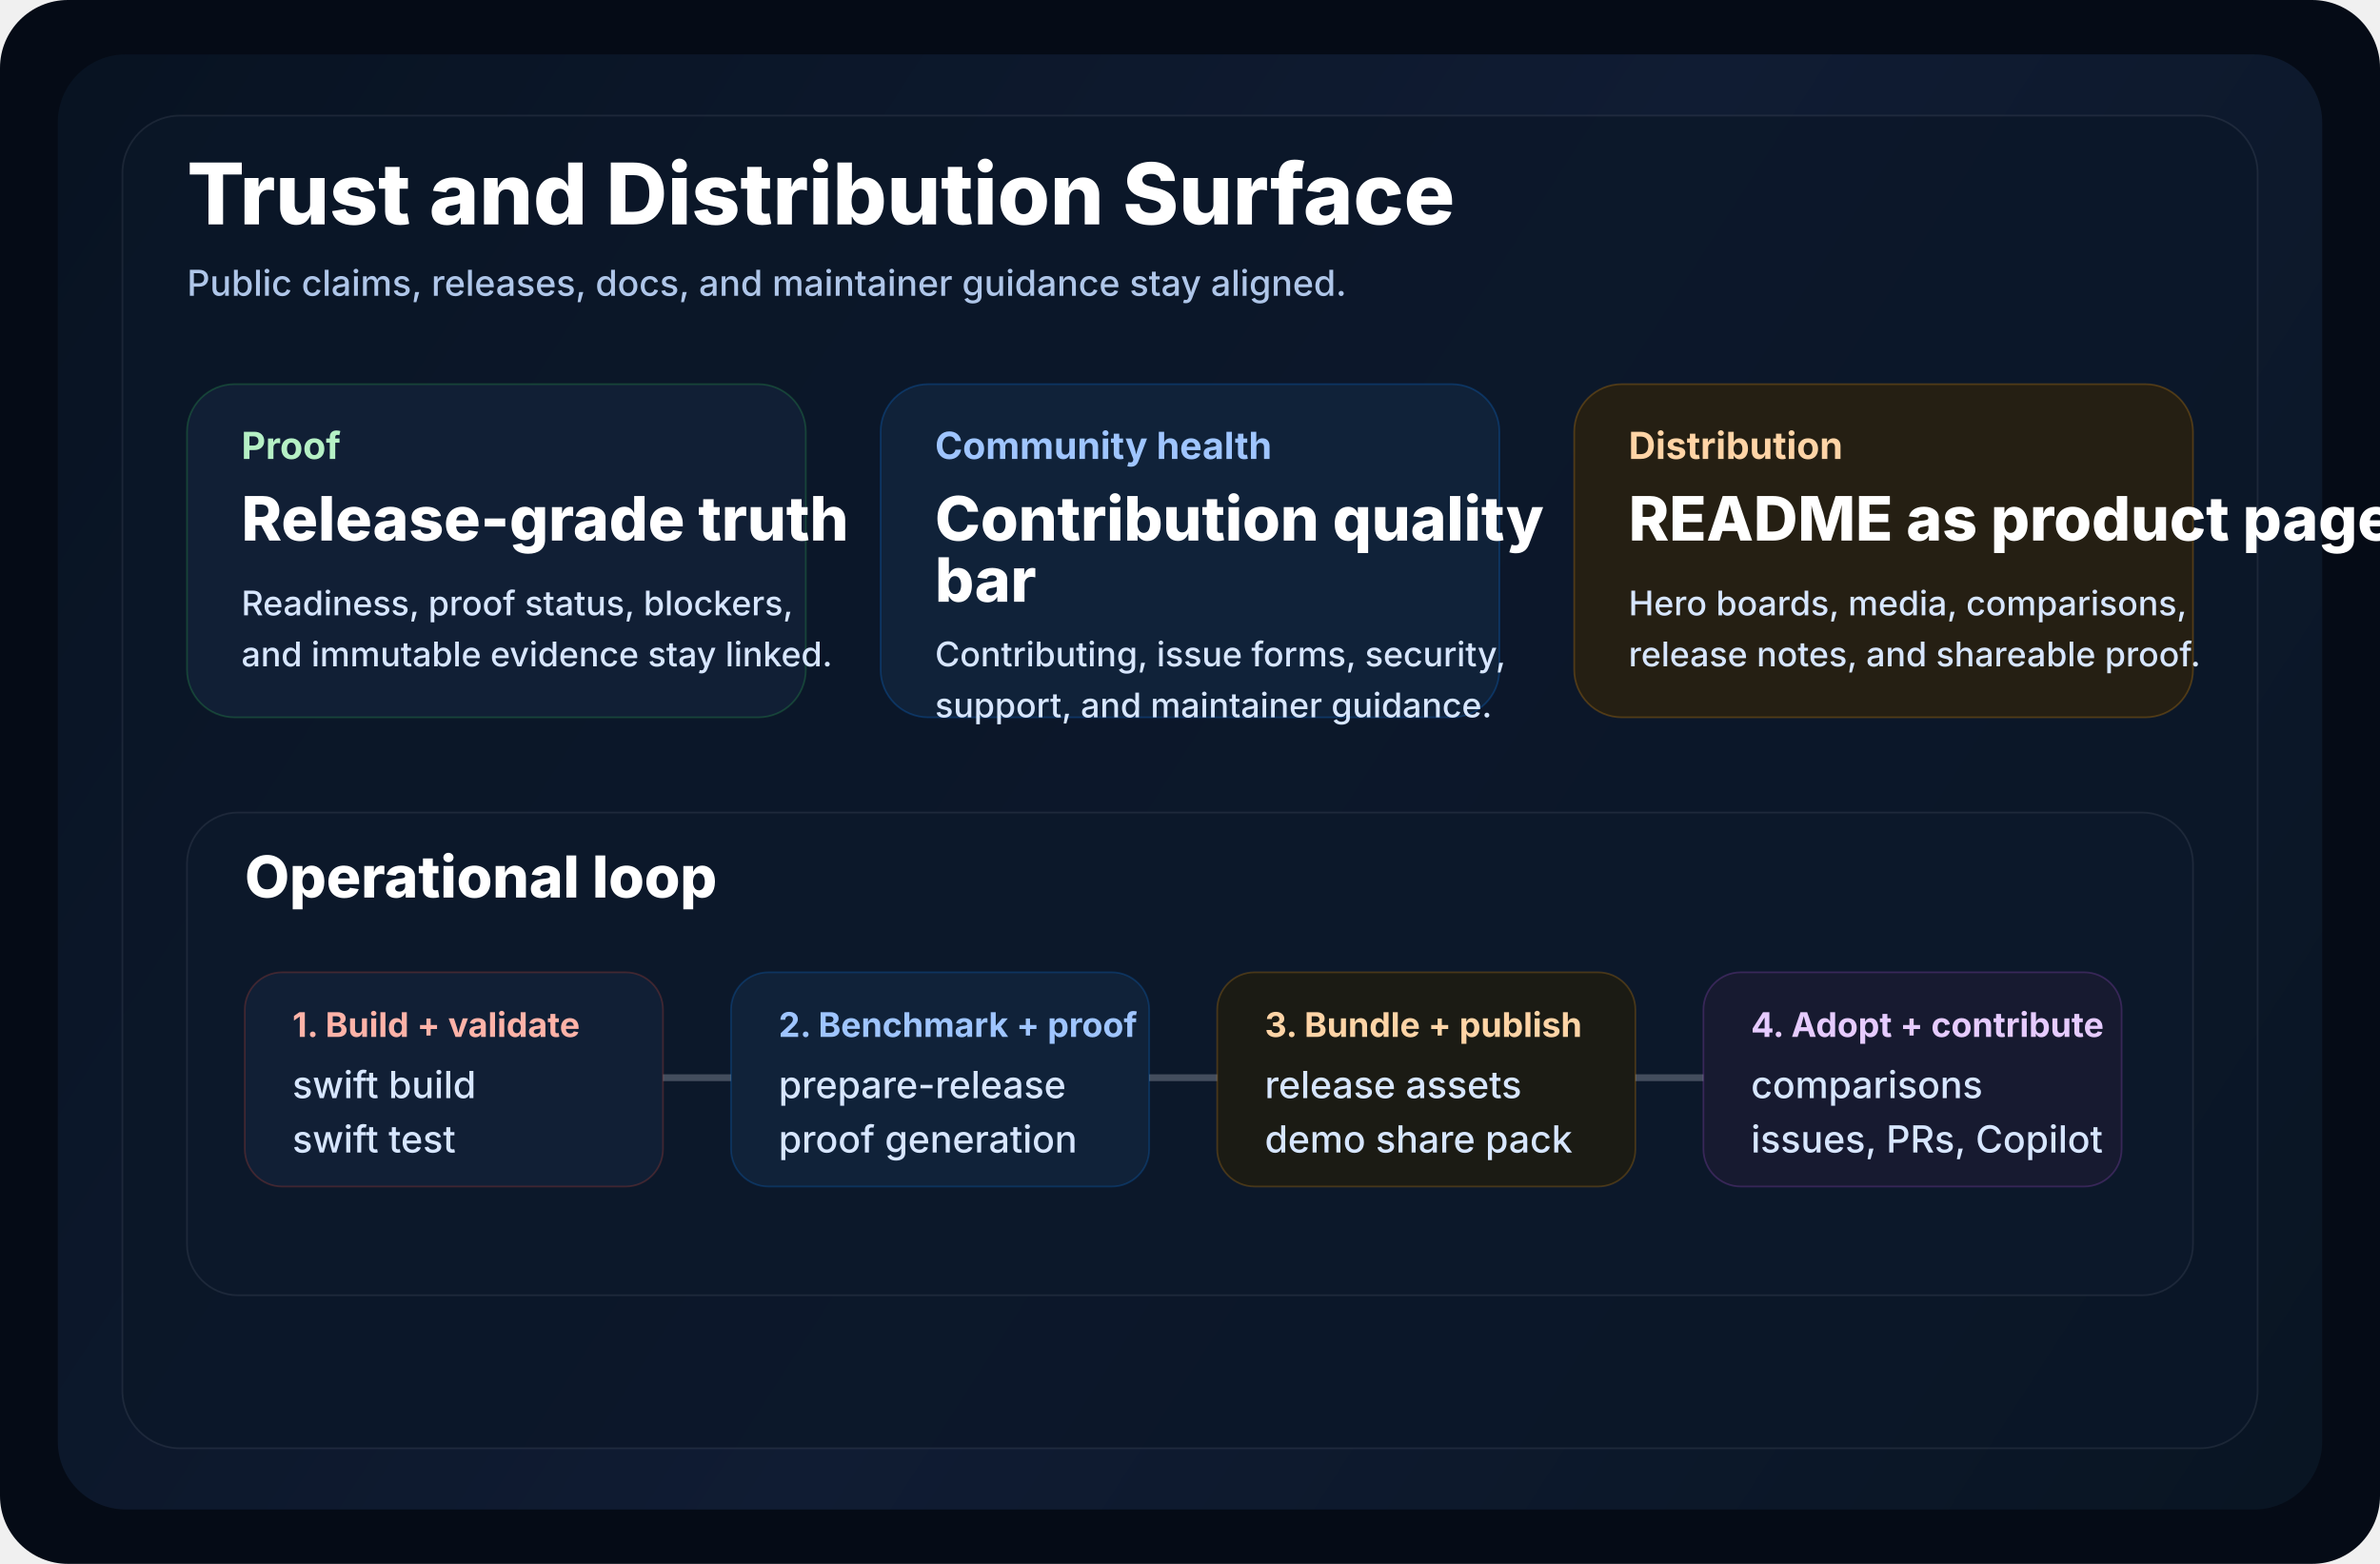
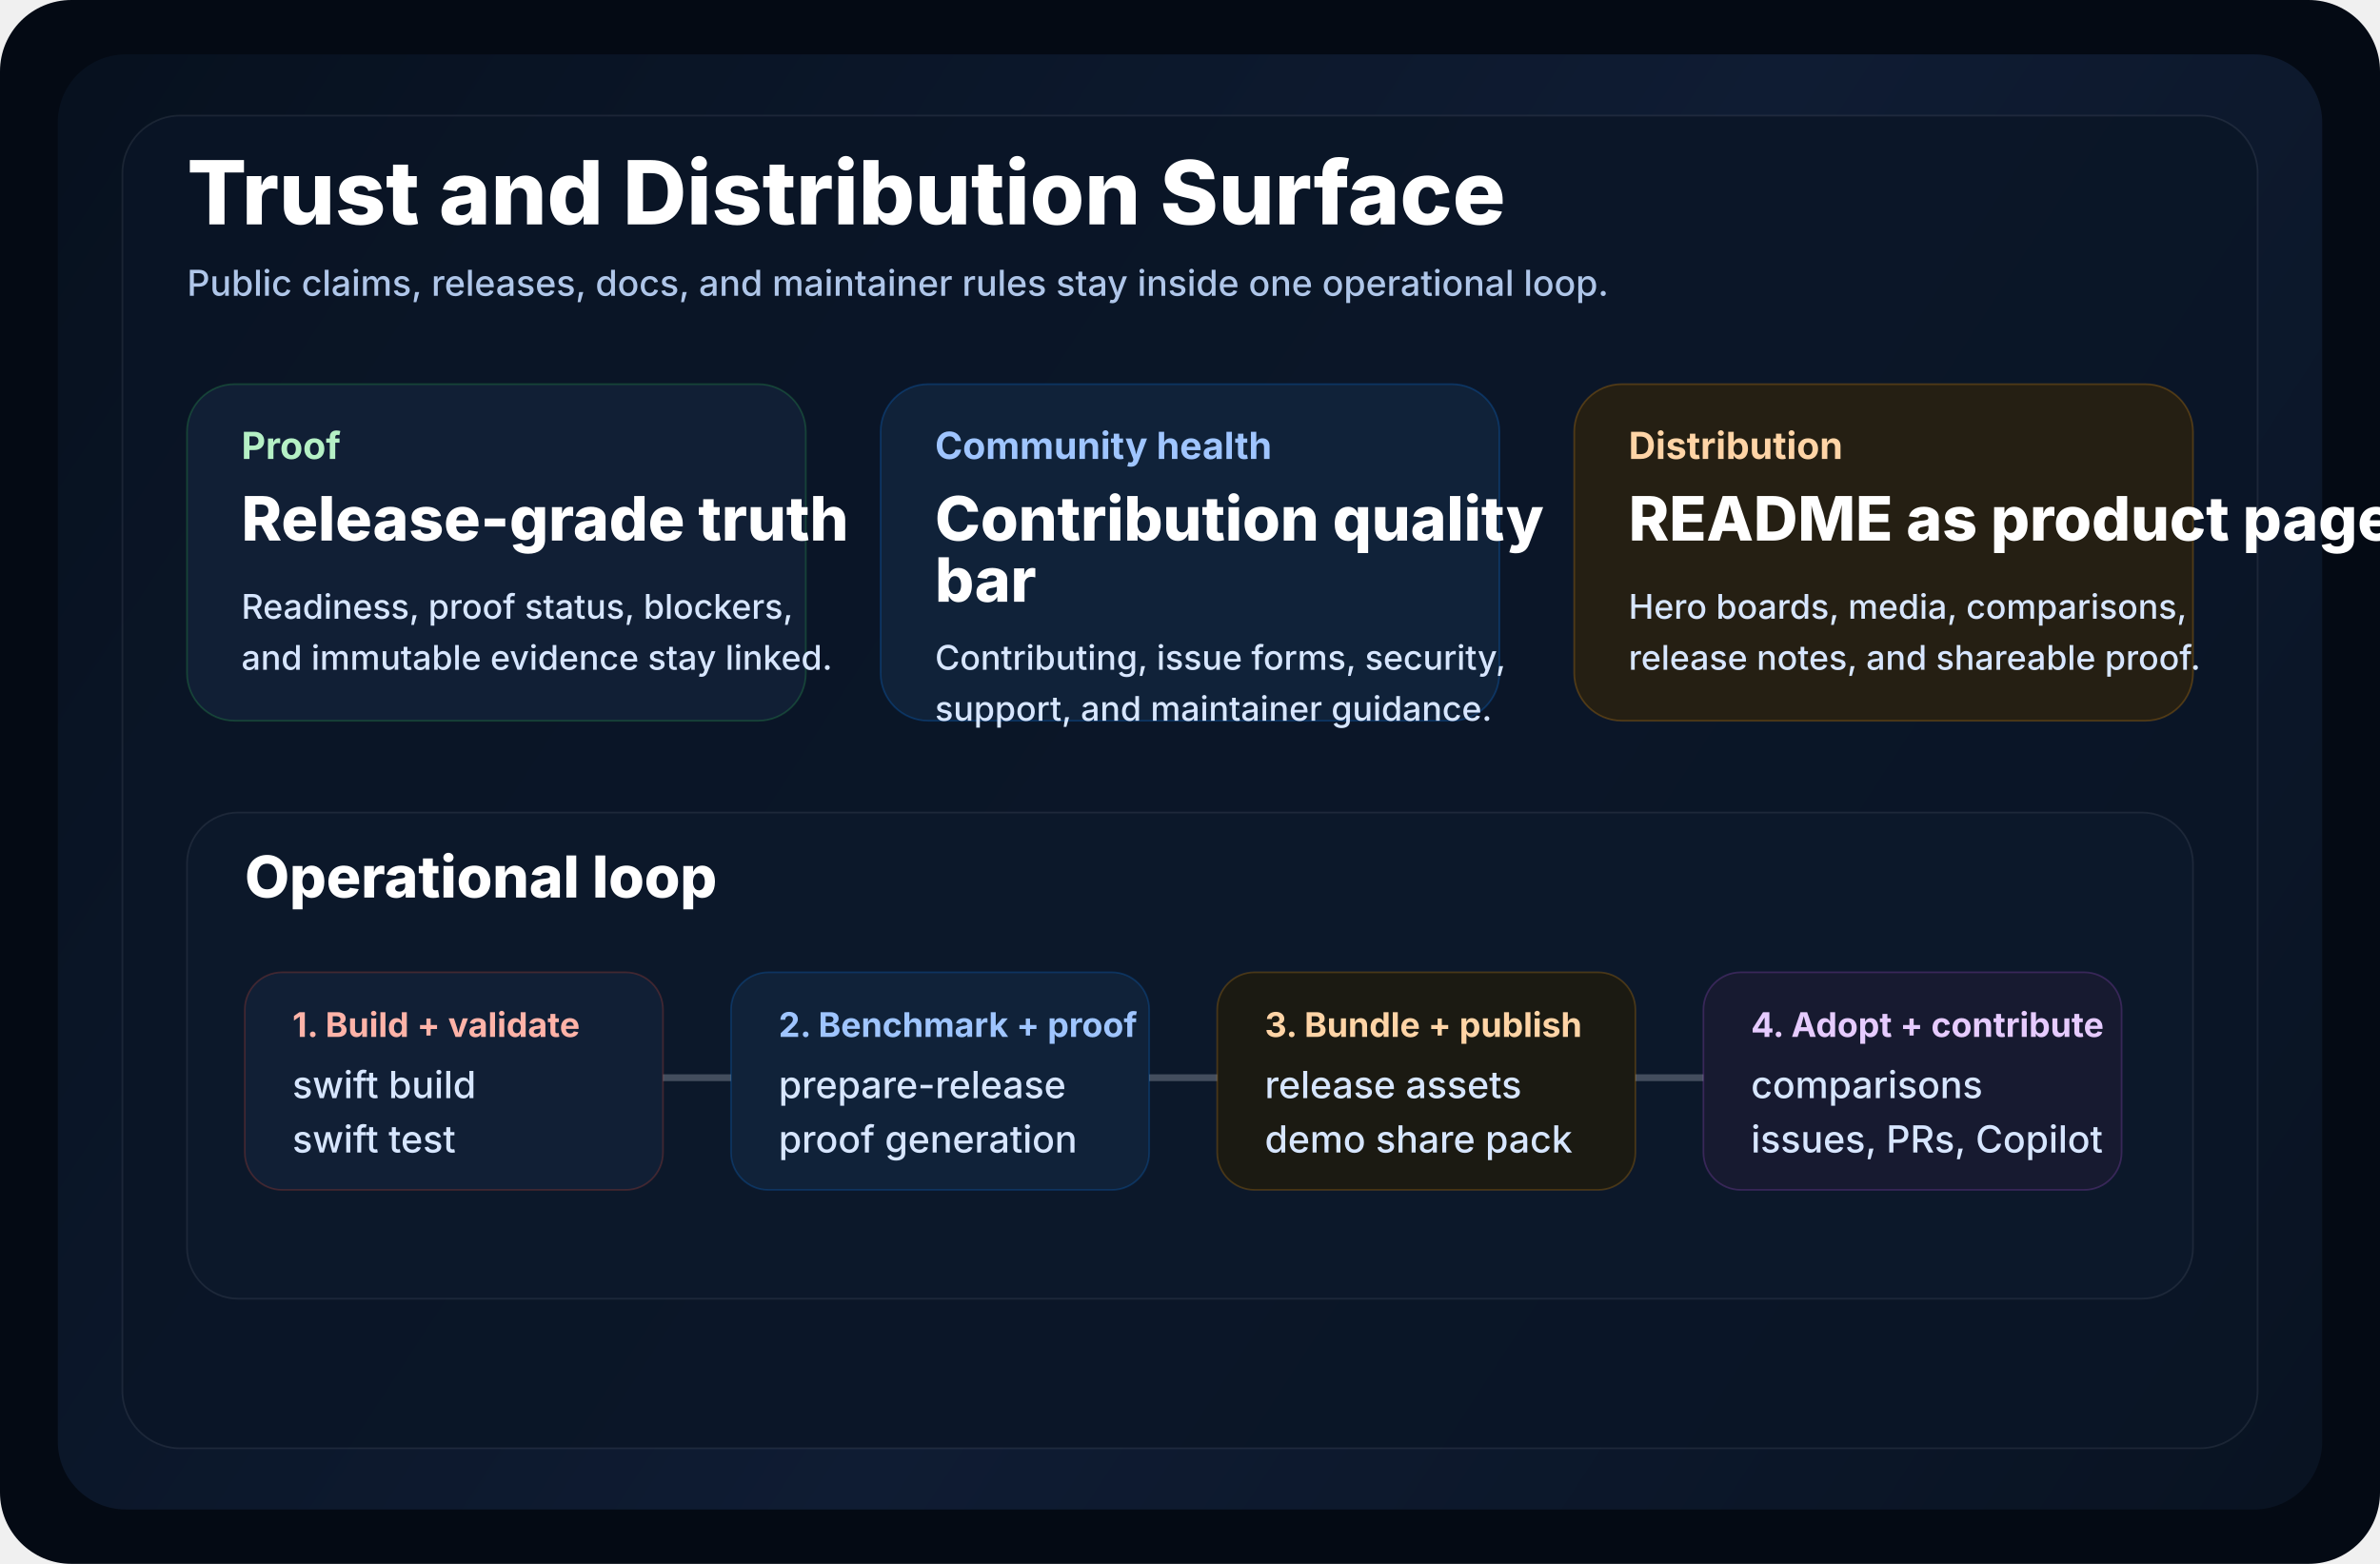
<svg xmlns="http://www.w3.org/2000/svg" width="1400" height="920" viewBox="0 0 1400 920" fill="none" preserveAspectRatio="xMidYMid meet">
  <defs>
-     <linearGradient id="bg" x1="62" y1="46" x2="1342" y2="874" gradientUnits="userSpaceOnUse">
-       <stop stop-color="#081322" />
-       <stop offset="0.52" stop-color="#101C33" />
-       <stop offset="1" stop-color="#091523" />
+     <linearGradient id="trust-bg" x1="60" y1="42" x2="1344" y2="882" gradientUnits="userSpaceOnUse">
+       <stop stop-color="#07111F" />
+       <stop offset="0.54" stop-color="#0F1C33" />
+       <stop offset="1" stop-color="#091322" />
    </linearGradient>
  </defs>
-   <rect width="1400" height="920" rx="40" fill="#050B16" />
-   <rect x="34" y="32" width="1332" height="856" rx="40" fill="url(#bg)" />
-   <rect x="72" y="68" width="1256" height="784" rx="34" fill="#0B1728" fill-opacity="0.76" stroke="#F2F7FF" stroke-opacity="0.08" />
+   <rect width="1400" height="920" rx="42" fill="#040A14" />
+   <rect x="34" y="32" width="1332" height="856" rx="40" fill="url(#trust-bg)" />
+   <rect x="72" y="68" width="1256" height="784" rx="34" fill="#0A1526" fill-opacity="0.82" stroke="#F3F7FF" stroke-opacity="0.08" />
  <g font-family="-apple-system, BlinkMacSystemFont, 'Segoe UI', sans-serif">
-     <text x="110" y="132" fill="#FFFFFF" font-size="50" font-weight="800">Trust and Distribution Surface</text>
-     <text x="110" y="174" fill="#AFC6E9" font-size="21" font-weight="500">Public claims, releases, docs, and maintainer guidance stay aligned.</text>
-     <rect x="110" y="226" width="364" height="196" rx="28" fill="#111F35" stroke="#34C759" stroke-opacity="0.24" />
+     <text x="110" y="132" fill="#FFFFFF" font-size="52" font-weight="800">Trust and Distribution Surface</text>
+     <text x="110" y="174" fill="#AFC6E9" font-size="21" font-weight="500">Public claims, releases, docs, and maintainer rules stay inside one operational loop.</text>
+     <rect x="110" y="226" width="364" height="198" rx="28" fill="#111F35" stroke="#34C759" stroke-opacity="0.24" />
    <text x="142" y="270" fill="#B5F0C5" font-size="22" font-weight="700">Proof</text>
    <text x="142" y="318" fill="#FFFFFF" font-size="36" font-weight="800">Release-grade truth</text>
-     <text x="142" y="362" fill="#D7E6FF" font-size="20" font-weight="500">Readiness, proof status, blockers,</text>
-     <text x="142" y="392" fill="#D7E6FF" font-size="20" font-weight="500">and immutable evidence stay linked.</text>
-     <rect x="518" y="226" width="364" height="196" rx="28" fill="#102239" stroke="#0A84FF" stroke-opacity="0.24" />
+     <text x="142" y="364" fill="#D7E6FF" font-size="20" font-weight="500">Readiness, proof status, blockers,</text>
+     <text x="142" y="394" fill="#D7E6FF" font-size="20" font-weight="500">and immutable evidence stay linked.</text>
+     <rect x="518" y="226" width="364" height="198" rx="28" fill="#102239" stroke="#0A84FF" stroke-opacity="0.24" />
    <text x="550" y="270" fill="#9FC5FF" font-size="22" font-weight="700">Community health</text>
    <text x="550" y="318" fill="#FFFFFF" font-size="36" font-weight="800">Contribution quality</text>
    <text x="550" y="354" fill="#FFFFFF" font-size="36" font-weight="800">bar</text>
-     <text x="550" y="392" fill="#D7E6FF" font-size="20" font-weight="500">Contributing, issue forms, security,</text>
-     <text x="550" y="422" fill="#D7E6FF" font-size="20" font-weight="500">support, and maintainer guidance.</text>
-     <rect x="926" y="226" width="364" height="196" rx="28" fill="#251F13" stroke="#FF9F0A" stroke-opacity="0.24" />
+     <text x="550" y="394" fill="#D7E6FF" font-size="20" font-weight="500">Contributing, issue forms, security,</text>
+     <text x="550" y="424" fill="#D7E6FF" font-size="20" font-weight="500">support, and maintainer guidance.</text>
+     <rect x="926" y="226" width="364" height="198" rx="28" fill="#251F13" stroke="#FF9F0A" stroke-opacity="0.24" />
    <text x="958" y="270" fill="#FFD4A6" font-size="22" font-weight="700">Distribution</text>
    <text x="958" y="318" fill="#FFFFFF" font-size="36" font-weight="800">README as product page</text>
-     <text x="958" y="362" fill="#D7E6FF" font-size="20" font-weight="500">Hero boards, media, comparisons,</text>
-     <text x="958" y="392" fill="#D7E6FF" font-size="20" font-weight="500">release notes, and shareable proof.</text>
-     <rect x="110" y="478" width="1180" height="284" rx="30" fill="#0C182A" stroke="#F2F7FF" stroke-opacity="0.08" />
+     <text x="958" y="364" fill="#D7E6FF" font-size="20" font-weight="500">Hero boards, media, comparisons,</text>
+     <text x="958" y="394" fill="#D7E6FF" font-size="20" font-weight="500">release notes, and shareable proof.</text>
+     <rect x="110" y="478" width="1180" height="286" rx="30" fill="#0C182A" stroke="#F3F7FF" stroke-opacity="0.08" />
    <text x="144" y="528" fill="#FFFFFF" font-size="34" font-weight="800">Operational loop</text>
-     <rect x="144" y="572" width="246" height="126" rx="22" fill="#111F35" stroke="#F05138" stroke-opacity="0.22" />
+     <rect x="144" y="572" width="246" height="128" rx="22" fill="#111F35" stroke="#F05138" stroke-opacity="0.22" />
    <text x="172" y="610" fill="#FFB3A8" font-size="20" font-weight="700">1. Build + validate</text>
    <text x="172" y="646" fill="#D7E6FF" font-size="22" font-weight="500">swift build</text>
    <text x="172" y="678" fill="#D7E6FF" font-size="22" font-weight="500">swift test</text>
-     <rect x="430" y="572" width="246" height="126" rx="22" fill="#102239" stroke="#0A84FF" stroke-opacity="0.22" />
+     <rect x="430" y="572" width="246" height="128" rx="22" fill="#102239" stroke="#0A84FF" stroke-opacity="0.22" />
    <text x="458" y="610" fill="#9FC5FF" font-size="20" font-weight="700">2. Benchmark + proof</text>
    <text x="458" y="646" fill="#D7E6FF" font-size="22" font-weight="500">prepare-release</text>
    <text x="458" y="678" fill="#D7E6FF" font-size="22" font-weight="500">proof generation</text>
-     <rect x="716" y="572" width="246" height="126" rx="22" fill="#1B1B14" stroke="#FF9F0A" stroke-opacity="0.22" />
+     <rect x="716" y="572" width="246" height="128" rx="22" fill="#1B1A12" stroke="#FF9F0A" stroke-opacity="0.22" />
    <text x="744" y="610" fill="#FFD4A6" font-size="20" font-weight="700">3. Bundle + publish</text>
    <text x="744" y="646" fill="#D7E6FF" font-size="22" font-weight="500">release assets</text>
    <text x="744" y="678" fill="#D7E6FF" font-size="22" font-weight="500">demo share pack</text>
-     <rect x="1002" y="572" width="246" height="126" rx="22" fill="#171A30" stroke="#BF5AF2" stroke-opacity="0.22" />
+     <rect x="1002" y="572" width="246" height="128" rx="22" fill="#171A30" stroke="#BF5AF2" stroke-opacity="0.22" />
    <text x="1030" y="610" fill="#E6CBFF" font-size="20" font-weight="700">4. Adopt + contribute</text>
    <text x="1030" y="646" fill="#D7E6FF" font-size="22" font-weight="500">comparisons</text>
    <text x="1030" y="678" fill="#D7E6FF" font-size="22" font-weight="500">issues, PRs, Copilot</text>
  </g>
-   <path d="M390 634H430" stroke="#F2F7FF" stroke-opacity="0.24" stroke-width="4" />
-   <path d="M676 634H716" stroke="#F2F7FF" stroke-opacity="0.24" stroke-width="4" />
-   <path d="M962 634H1002" stroke="#F2F7FF" stroke-opacity="0.24" stroke-width="4" />
+   <path d="M390 634H430" stroke="#F3F7FF" stroke-opacity="0.24" stroke-width="4" />
+   <path d="M676 634H716" stroke="#F3F7FF" stroke-opacity="0.24" stroke-width="4" />
+   <path d="M962 634H1002" stroke="#F3F7FF" stroke-opacity="0.24" stroke-width="4" />
</svg>
